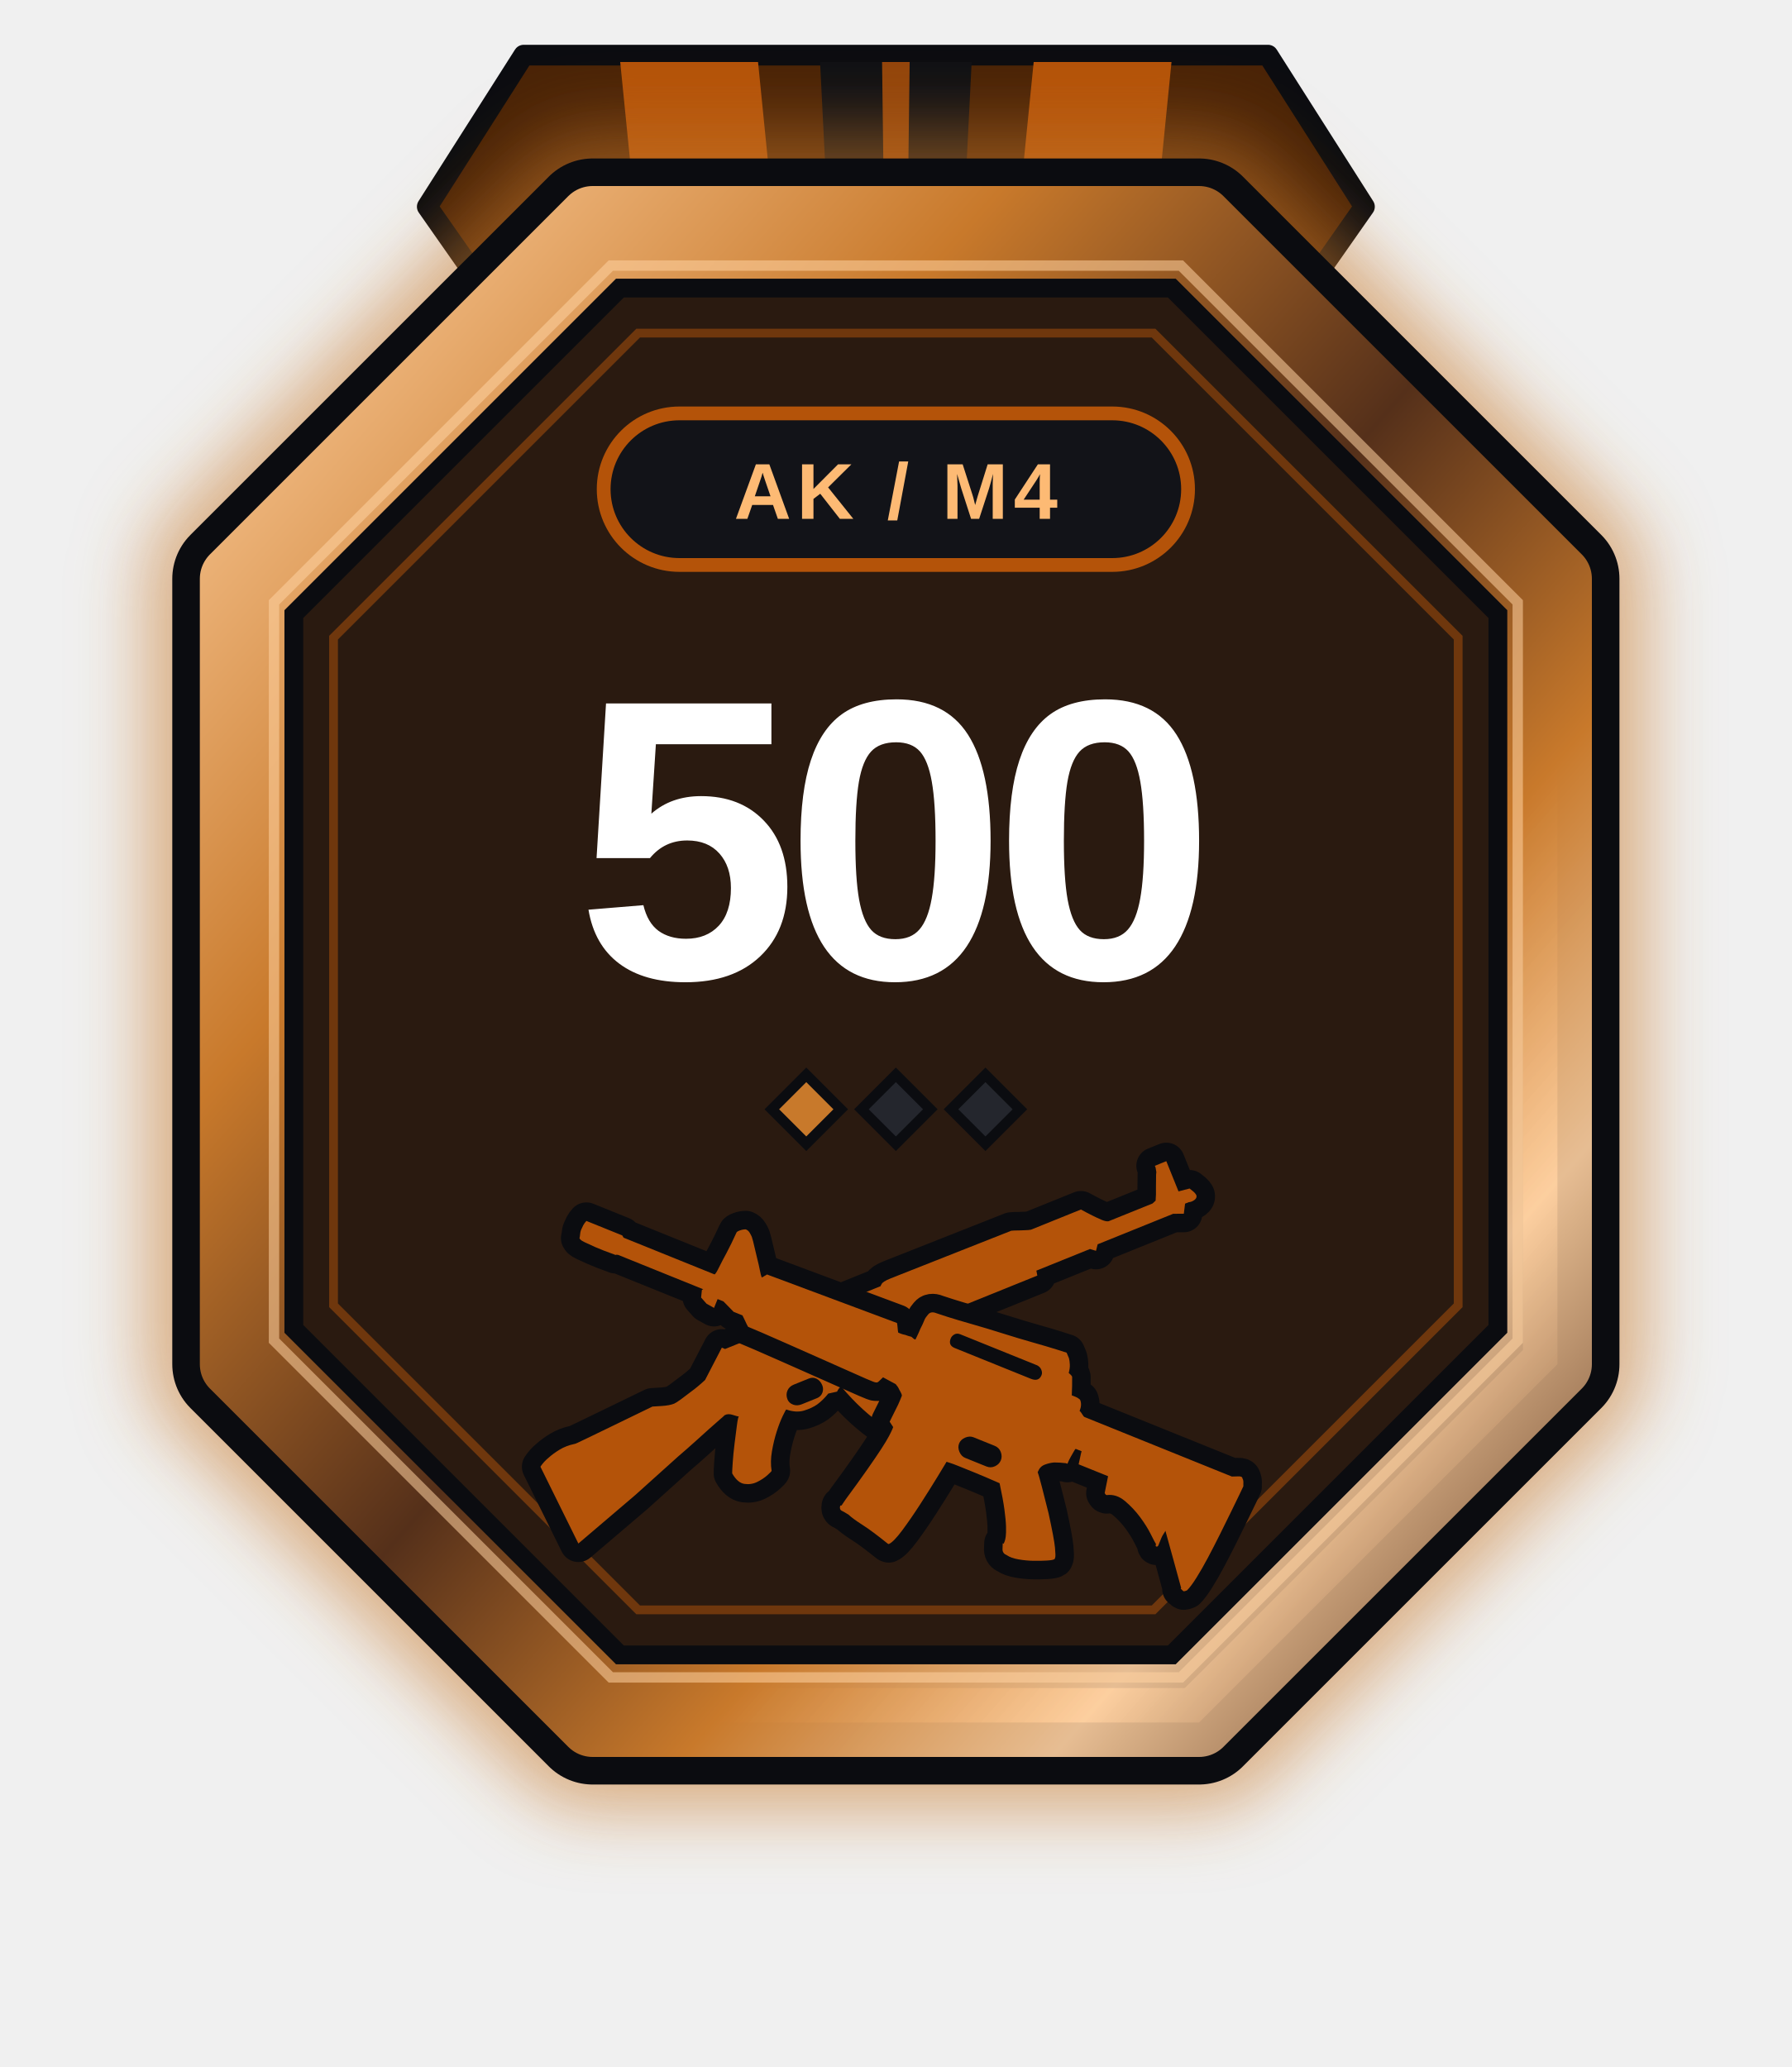
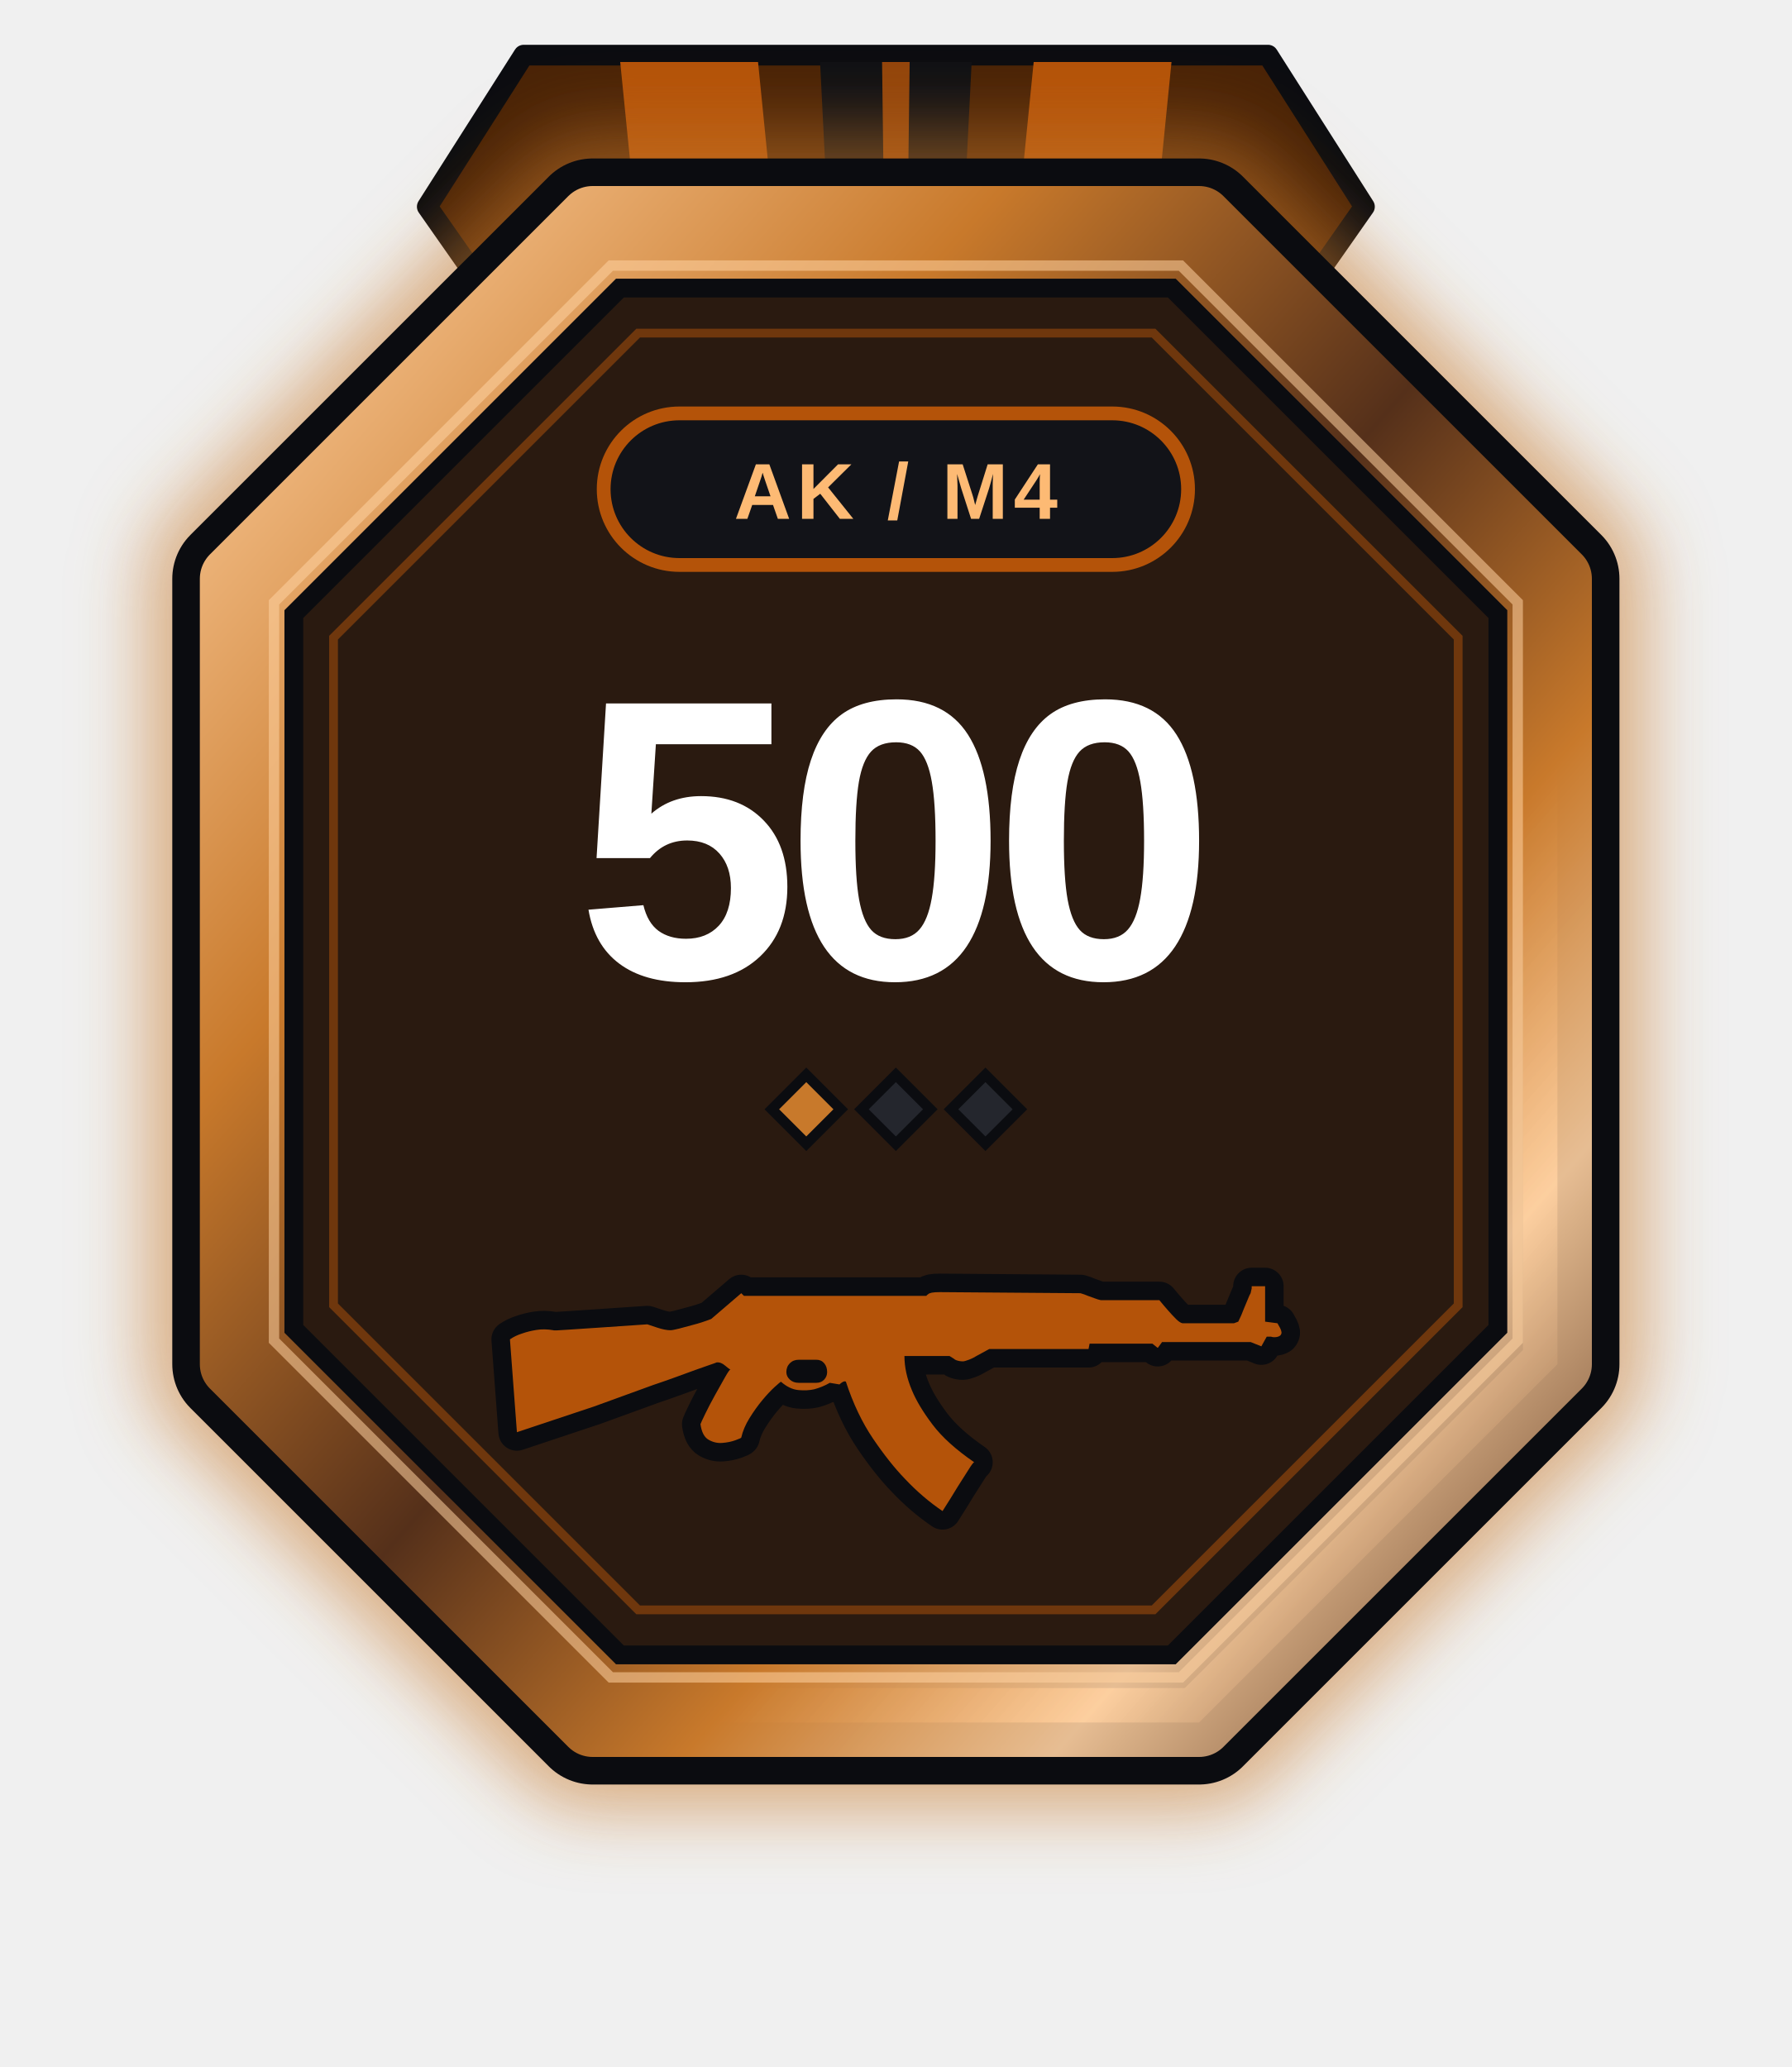
<svg xmlns="http://www.w3.org/2000/svg" width="260" height="300" viewBox="0 0 260 300">
  <defs>
    <linearGradient id="metal" x1="0" y1="0" x2="1" y2="1">
      <stop offset="0" stop-color="#FFD1A1" />
      <stop offset=".28" stop-color="#C8792B" />
      <stop offset=".5" stop-color="#55301A" />
      <stop offset=".68" stop-color="#C8792B" />
      <stop offset=".82" stop-color="#FFD1A1" stop-opacity=".9" />
      <stop offset="1" stop-color="#55301A" />
    </linearGradient>
    <clipPath id="recorte-forma">
      <path d="M86 32 H174 L226 84 V198 L174 250 H86 L34 198 V84 Z" />
    </clipPath>
    <filter id="resplandor-marco" x="-20%" y="-20%" width="140%" height="140%">
      <feGaussianBlur stdDeviation="5" />
    </filter>
  </defs>
  <g id="cinta">
    <path d="M76 8 L184 8 L198 30 L184 50 L76 50 L62 30 Z" fill="#4A2306" stroke="#0B0C10" stroke-width="3" stroke-linejoin="round" />
    <path d="M90 9 L110 9 L114 49 L94 49 Z" fill="#B45309" />
    <path d="M150 9 L170 9 L166 49 L146 49 Z" fill="#B45309" />
    <path d="M119 9 L141 9 L139 49 L121 49 Z" fill="#0F1014" />
    <path d="M128 9 L132 9 L131.5 49 L128.5 49 Z" fill="#B45309" opacity=".8" />
    <rect id="pasador" x="96" y="44" width="68" height="9" rx="4" fill="#C8792B" stroke="#0B0C10" stroke-width="2" />
  </g>
  <g id="forma-octagono">
    <path id="resplandor-marco" d="M86 32 H174 L226 84 V198 L174 250 H86 L34 198 V84 Z" fill="none" stroke="#C8792B" stroke-width="26" stroke-linejoin="round" opacity=".55" filter="url(#resplandor-marco)" />
    <path id="borde-exterior" d="M86 32 H174 L226 84 V198 L174 250 H86 L34 198 V84 Z" fill="#0B0C10" stroke="#0B0C10" stroke-width="18" stroke-linejoin="round" />
    <path id="marco-metal" d="M86 32 H174 L226 84 V198 L174 250 H86 L34 198 V84 Z" fill="url(#metal)" stroke="url(#metal)" stroke-width="10" stroke-linejoin="round" />
    <path id="filete-claro" d="M86 32 H174 L226 84 V198 L174 250 H86 L34 198 V84 Z" transform="translate(7.80 8.46) scale(0.94)" fill="none" stroke="#FFD1A1" stroke-width="1.6" opacity=".55" />
    <path id="cara" d="M86 32 H174 L226 84 V198 L174 250 H86 L34 198 V84 Z" transform="translate(11.70 12.69) scale(0.91)" fill="#2A1A10" stroke="#0B0C10" stroke-width="3" />
    <path id="filete-acento" d="M86 32 H174 L226 84 V198 L174 250 H86 L34 198 V84 Z" transform="translate(19.50 21.15) scale(0.85)" fill="none" stroke="#B45309" stroke-width="1.5" opacity=".5" />
  </g>
  <g id="textos-editables" font-family="Montserrat, Arial, sans-serif" text-anchor="middle">
    <g id="etiqueta">
      <rect x="87.6" y="60" width="84.8" height="22" rx="11" fill="#121318" stroke="#B45309" stroke-width="2" />
      <text x="130" y="75.3" font-size="11.5" font-weight="800" letter-spacing=".8" fill="#FDBA74">AK / M4</text>
    </g>
    <text id="numero" x="130" y="142" font-size="58" font-weight="900" letter-spacing="-2" fill="#FFFFFF">500</text>
  </g>
  <g id="puntos-nivel">
    <path d="M117.0 156 L122.0 161 L117.0 166 L112.0 161 Z" fill="#C8792B" stroke="#0B0C10" stroke-width="1.5" />
    <path d="M130.0 156 L135.0 161 L130.0 166 L125.0 161 Z" fill="#24262D" stroke="#0B0C10" stroke-width="1.5" />
    <path d="M143.0 156 L148.0 161 L143.0 166 L138.0 161 Z" fill="#24262D" stroke="#0B0C10" stroke-width="1.5" />
  </g>
  <g id="icono" opacity="1" transform="translate(130 203) scale(1.12) translate(-130 -204)">
-     <g transform="rotate(-22 130 204)">
-       <g id="silueta-ak47">
-         <path d="M47 -878 Q57 -885 70 -889 Q81 -893 96.0 -895.5 Q111 -898 128 -895 Q128 -894 155.0 -896.0 Q182 -898 215 -900 L303 -906 Q312 -903 321 -900 Q336 -895 346 -895 Q350 -895 362.0 -898.0 Q374 -901 388 -905 Q404 -909 422 -916 L478 -964 L483 -959 L823 -959 Q823 -960 826 -962 Q828 -964 833.0 -965.0 Q838 -966 848 -966 L1110 -964 Q1117 -962 1124 -959 Q1130 -957 1136.5 -954.5 Q1143 -952 1148 -951 L1257 -951 Q1266 -940 1274 -931 Q1281 -923 1288.0 -916.0 Q1295 -909 1300 -908 L1396 -908 L1404 -911 Q1410 -923 1414 -934 Q1418 -943 1421.5 -952.0 Q1425 -961 1427 -964 Q1429 -972 1429 -973 L1429 -977 L1439 -977 L1454 -977 L1454 -918 L1454 -911 L1477 -908 Q1480 -903 1482 -899 Q1484 -895 1484.5 -891.5 Q1485 -888 1482 -885 Q1478 -882 1471 -882 Q1468 -882 1465 -883 L1457 -883 L1447 -865 L1427 -873 L1262 -873 L1254 -862 L1244 -870 L1127 -870 L1125 -860 L940 -860 L918 -848 Q910 -843 902.0 -840.0 Q894 -837 891 -837 Q885 -837 879 -839 Q876 -840 874 -842 L866 -847 L782 -847 Q782 -816 796 -783 Q808 -754 834.5 -719.0 Q861 -684 912 -649 Q910 -649 901.0 -634.5 Q892 -620 881 -603 Q869 -583 853 -558 Q816 -583 783 -618 Q754 -648 723.5 -693.0 Q693 -738 673 -799 Q671 -801 666 -798 Q663 -796 661 -794 L643 -797 Q629 -789 614 -785 Q601 -782 584.5 -783.5 Q568 -785 552 -799 Q551 -799 540.5 -789.5 Q530 -780 517.5 -765.0 Q505 -750 493.5 -731.5 Q482 -713 478 -695 Q478 -694 467.0 -690.0 Q456 -686 442.5 -685.0 Q429 -684 417.0 -691.0 Q405 -698 402 -720 Q403 -723 411.0 -739.5 Q419 -756 429.0 -774.0 Q439 -792 447.5 -807.0 Q456 -822 458 -822 Q456 -822 448.0 -829.0 Q440 -836 432 -835 Q430 -834 419.5 -830.5 Q409 -827 392.5 -821.0 Q376 -815 355.5 -807.5 Q335 -800 314 -793 Q265 -775 204 -753 L60 -705 L47 -878 L47 -878 Z M562 -817 Q562 -809 568.5 -803.0 Q575 -797 585 -797 L618 -797 Q627 -797 632.5 -803.0 Q638 -809 638 -817 Q638 -827 632.5 -833.5 Q627 -840 618 -840 L585 -840 Q575 -840 568.5 -833.5 Q562 -827 562 -817 Z" transform="translate(80.99 251.10) scale(0.06398 0.06398)" fill="#0B0C10" stroke="#0B0C10" stroke-width="75.0" stroke-linejoin="round" />
-         <path d="M47 -878 Q57 -885 70 -889 Q81 -893 96.0 -895.5 Q111 -898 128 -895 Q128 -894 155.0 -896.0 Q182 -898 215 -900 L303 -906 Q312 -903 321 -900 Q336 -895 346 -895 Q350 -895 362.0 -898.0 Q374 -901 388 -905 Q404 -909 422 -916 L478 -964 L483 -959 L823 -959 Q823 -960 826 -962 Q828 -964 833.0 -965.0 Q838 -966 848 -966 L1110 -964 Q1117 -962 1124 -959 Q1130 -957 1136.5 -954.5 Q1143 -952 1148 -951 L1257 -951 Q1266 -940 1274 -931 Q1281 -923 1288.0 -916.0 Q1295 -909 1300 -908 L1396 -908 L1404 -911 Q1410 -923 1414 -934 Q1418 -943 1421.5 -952.0 Q1425 -961 1427 -964 Q1429 -972 1429 -973 L1429 -977 L1439 -977 L1454 -977 L1454 -918 L1454 -911 L1477 -908 Q1480 -903 1482 -899 Q1484 -895 1484.5 -891.5 Q1485 -888 1482 -885 Q1478 -882 1471 -882 Q1468 -882 1465 -883 L1457 -883 L1447 -865 L1427 -873 L1262 -873 L1254 -862 L1244 -870 L1127 -870 L1125 -860 L940 -860 L918 -848 Q910 -843 902.0 -840.0 Q894 -837 891 -837 Q885 -837 879 -839 Q876 -840 874 -842 L866 -847 L782 -847 Q782 -816 796 -783 Q808 -754 834.5 -719.0 Q861 -684 912 -649 Q910 -649 901.0 -634.5 Q892 -620 881 -603 Q869 -583 853 -558 Q816 -583 783 -618 Q754 -648 723.5 -693.0 Q693 -738 673 -799 Q671 -801 666 -798 Q663 -796 661 -794 L643 -797 Q629 -789 614 -785 Q601 -782 584.5 -783.5 Q568 -785 552 -799 Q551 -799 540.5 -789.5 Q530 -780 517.5 -765.0 Q505 -750 493.5 -731.5 Q482 -713 478 -695 Q478 -694 467.0 -690.0 Q456 -686 442.5 -685.0 Q429 -684 417.0 -691.0 Q405 -698 402 -720 Q403 -723 411.0 -739.5 Q419 -756 429.0 -774.0 Q439 -792 447.5 -807.0 Q456 -822 458 -822 Q456 -822 448.0 -829.0 Q440 -836 432 -835 Q430 -834 419.5 -830.5 Q409 -827 392.5 -821.0 Q376 -815 355.5 -807.5 Q335 -800 314 -793 Q265 -775 204 -753 L60 -705 L47 -878 L47 -878 Z M562 -817 Q562 -809 568.5 -803.0 Q575 -797 585 -797 L618 -797 Q627 -797 632.5 -803.0 Q638 -809 638 -817 Q638 -827 632.5 -833.5 Q627 -840 618 -840 L585 -840 Q575 -840 568.5 -833.5 Q562 -827 562 -817 Z" transform="translate(80.99 251.10) scale(0.06398 0.06398)" fill="#B45309" />
-       </g>
-     </g>
-     <g transform="rotate(22 130 204)">
-       <g id="silueta-m4a1">
-         <path d="M1423 -867 Q1425 -862 1425.5 -857.0 Q1426 -852 1426 -848 Q1426 -843 1424 -837 Q1423 -834 1423 -832 Q1422 -831 1420.0 -830.0 Q1418 -829 1411.0 -828.5 Q1404 -828 1389.5 -827.5 Q1375 -827 1350 -828 L1348 -828 L1347 -829 Q1346 -829 1345.0 -829.5 Q1344 -830 1343 -830 L1170 -830 L1172 -828 L1168 -814 L1154 -807 L1138 -805 L1138 -823 L1126 -823 L1101 -812 L1083 -812 Q1082 -811 1079.0 -808.5 Q1076 -806 1073 -803 Q1069 -799 1065 -796 Q1058 -796 1036.0 -795.5 Q1014 -795 985.5 -794.0 Q957 -793 925.0 -792.0 Q893 -791 866.0 -790.0 Q839 -789 821.0 -788.5 Q803 -788 802 -789 Q799 -789 797.0 -794.0 Q795 -799 793 -803 Q791 -803 779.5 -801.5 Q768 -800 766 -800 Q760 -797 756 -793 Q747 -786 747 -784 Q747 -783 747.0 -774.5 Q747 -766 748 -756 L750 -730 L740 -723 L740 -718 Q740 -714 741.0 -704.0 Q742 -694 745.5 -676.0 Q749 -658 755.5 -630.0 Q762 -602 772 -563 L775 -549 Q776 -549 777 -548 L777 -547 Q777 -545 775 -542 Q773 -540 770.0 -540.0 Q767 -540 756 -538 Q746 -534 724.5 -530.0 Q703 -526 667 -515 L665 -515 Q658 -522 651.0 -549.0 Q644 -576 638.0 -607.5 Q632 -639 627.5 -666.0 Q623 -693 622 -700 Q620 -700 615.0 -700.5 Q610 -701 598.0 -701.0 Q586 -701 566.0 -701.0 Q546 -701 514 -700 Q497 -675 487.0 -657.5 Q477 -640 472.0 -628.5 Q467 -617 465.5 -611.0 Q464 -605 464 -602 L464 -597 L466 -597 L462 -586 Q459 -579 450 -579 Q441 -577 427.0 -580.0 Q413 -583 400.0 -588.0 Q387 -593 376.5 -598.0 Q366 -603 364 -606 L364 -609 Q364 -612 371.5 -626.5 Q379 -641 407 -682 Q423 -704 437.0 -723.0 Q451 -742 455 -746 L455 -748 Q455 -758 448.0 -764.5 Q441 -771 433 -775 Q423 -779 412 -782 L409 -782 Q409 -790 408 -797 Q407 -803 406.5 -808.0 Q406 -813 405 -814 L393 -814 Q393 -813 392.5 -809.5 Q392 -806 391 -801 L389 -789 L329 -789 Q329 -788 323 -757 L320 -755 L318 -755 Q302 -764 282.0 -757.5 Q262 -751 244.0 -740.0 Q226 -729 213.0 -717.5 Q200 -706 197 -704 Q197 -700 195 -700 Q192 -700 192 -704 L192 -714 L192 -718 Q192 -723 191.0 -727.5 Q190 -732 190 -734 Q188 -731 177.0 -717.0 Q166 -703 154 -687 L122 -645 L122 -643 Q120 -643 118.5 -642.0 Q117 -641 115 -641 Q113 -642 111 -644 L110 -645 Q106 -654 102.5 -673.5 Q99 -693 96.5 -717.0 Q94 -741 92.0 -766.5 Q90 -792 88.5 -813.5 Q87 -835 86.0 -850.0 Q85 -865 85 -867 Q86 -869 87 -872 Q89 -878 92 -880 Q94 -884 100.5 -881.0 Q107 -878 112 -876 L412 -876 Q414 -876 418.5 -879.5 Q423 -883 425 -883 Q425 -896 432 -903 Q437 -905 442.0 -905.0 Q447 -905 450 -905 Q450 -906 452.0 -911.0 Q454 -916 456 -922 Q459 -929 462 -937 Q462 -939 471 -942 Q472 -951 475.0 -957.5 Q478 -964 481 -968 Q485 -972 489 -976 Q490 -976 509.0 -974.5 Q528 -973 555.5 -970.0 Q583 -967 615.0 -964.5 Q647 -962 675.0 -959.0 Q703 -956 722.5 -954.5 Q742 -953 745 -953 Q756 -953 758.5 -945.0 Q761 -937 761 -935 Q761 -923 762 -914 Q762 -906 762.5 -899.5 Q763 -893 763 -892 L766 -892 L772 -894 Q779 -893 784 -893 Q789 -892 792.5 -892.0 Q796 -892 798 -892 Q799 -893 803 -901 Q805 -905 807 -908 L1069 -901 Q1070 -899 1072 -897 Q1073 -895 1076 -892 Q1079 -895 1084.5 -903.5 Q1090 -912 1097.0 -921.5 Q1104 -931 1110.5 -940.5 Q1117 -950 1122 -956 Q1125 -959 1129.0 -962.0 Q1133 -965 1138 -965 Q1143 -963 1147.5 -959.0 Q1152 -955 1152 -953 Q1153 -929 1155 -910 Q1157 -893 1158.0 -879.0 Q1159 -865 1161 -864 L1346 -864 L1350 -867 L1421 -867 L1423 -867 L1423 -867 Z M592 -720 Q600 -720 606.5 -726.5 Q613 -733 613 -741 Q613 -749 606.5 -755.5 Q600 -762 592 -762 L549 -762 Q540 -762 534.0 -755.5 Q528 -749 528 -741 Q528 -733 534.0 -726.5 Q540 -720 549 -720 L592 -720 L592 -720 Z M688 -905 Q702 -905 702 -919 Q702 -924 698.5 -928.5 Q695 -933 688 -933 L533 -933 Q526 -933 521.5 -928.5 Q517 -924 517 -919 Q517 -905 533 -905 L688 -905 L688 -905 Z" transform="translate(181.83 257.15) scale(-0.06861 0.06861)" fill="#0B0C10" stroke="#0B0C10" stroke-width="70.0" stroke-linejoin="round" />
-         <path d="M1423 -867 Q1425 -862 1425.5 -857.0 Q1426 -852 1426 -848 Q1426 -843 1424 -837 Q1423 -834 1423 -832 Q1422 -831 1420.0 -830.0 Q1418 -829 1411.0 -828.5 Q1404 -828 1389.5 -827.5 Q1375 -827 1350 -828 L1348 -828 L1347 -829 Q1346 -829 1345.0 -829.5 Q1344 -830 1343 -830 L1170 -830 L1172 -828 L1168 -814 L1154 -807 L1138 -805 L1138 -823 L1126 -823 L1101 -812 L1083 -812 Q1082 -811 1079.0 -808.5 Q1076 -806 1073 -803 Q1069 -799 1065 -796 Q1058 -796 1036.0 -795.5 Q1014 -795 985.5 -794.0 Q957 -793 925.0 -792.0 Q893 -791 866.0 -790.0 Q839 -789 821.0 -788.5 Q803 -788 802 -789 Q799 -789 797.0 -794.0 Q795 -799 793 -803 Q791 -803 779.5 -801.5 Q768 -800 766 -800 Q760 -797 756 -793 Q747 -786 747 -784 Q747 -783 747.0 -774.5 Q747 -766 748 -756 L750 -730 L740 -723 L740 -718 Q740 -714 741.0 -704.0 Q742 -694 745.5 -676.0 Q749 -658 755.5 -630.0 Q762 -602 772 -563 L775 -549 Q776 -549 777 -548 L777 -547 Q777 -545 775 -542 Q773 -540 770.0 -540.0 Q767 -540 756 -538 Q746 -534 724.5 -530.0 Q703 -526 667 -515 L665 -515 Q658 -522 651.0 -549.0 Q644 -576 638.0 -607.5 Q632 -639 627.5 -666.0 Q623 -693 622 -700 Q620 -700 615.0 -700.5 Q610 -701 598.0 -701.0 Q586 -701 566.0 -701.0 Q546 -701 514 -700 Q497 -675 487.0 -657.5 Q477 -640 472.0 -628.5 Q467 -617 465.5 -611.0 Q464 -605 464 -602 L464 -597 L466 -597 L462 -586 Q459 -579 450 -579 Q441 -577 427.0 -580.0 Q413 -583 400.0 -588.0 Q387 -593 376.5 -598.0 Q366 -603 364 -606 L364 -609 Q364 -612 371.5 -626.5 Q379 -641 407 -682 Q423 -704 437.0 -723.0 Q451 -742 455 -746 L455 -748 Q455 -758 448.0 -764.5 Q441 -771 433 -775 Q423 -779 412 -782 L409 -782 Q409 -790 408 -797 Q407 -803 406.5 -808.0 Q406 -813 405 -814 L393 -814 Q393 -813 392.5 -809.5 Q392 -806 391 -801 L389 -789 L329 -789 Q329 -788 323 -757 L320 -755 L318 -755 Q302 -764 282.0 -757.5 Q262 -751 244.0 -740.0 Q226 -729 213.0 -717.5 Q200 -706 197 -704 Q197 -700 195 -700 Q192 -700 192 -704 L192 -714 L192 -718 Q192 -723 191.0 -727.5 Q190 -732 190 -734 Q188 -731 177.0 -717.0 Q166 -703 154 -687 L122 -645 L122 -643 Q120 -643 118.5 -642.0 Q117 -641 115 -641 Q113 -642 111 -644 L110 -645 Q106 -654 102.5 -673.5 Q99 -693 96.5 -717.0 Q94 -741 92.0 -766.5 Q90 -792 88.5 -813.5 Q87 -835 86.0 -850.0 Q85 -865 85 -867 Q86 -869 87 -872 Q89 -878 92 -880 Q94 -884 100.5 -881.0 Q107 -878 112 -876 L412 -876 Q414 -876 418.5 -879.5 Q423 -883 425 -883 Q425 -896 432 -903 Q437 -905 442.0 -905.0 Q447 -905 450 -905 Q450 -906 452.0 -911.0 Q454 -916 456 -922 Q459 -929 462 -937 Q462 -939 471 -942 Q472 -951 475.0 -957.5 Q478 -964 481 -968 Q485 -972 489 -976 Q490 -976 509.0 -974.5 Q528 -973 555.5 -970.0 Q583 -967 615.0 -964.5 Q647 -962 675.0 -959.0 Q703 -956 722.5 -954.5 Q742 -953 745 -953 Q756 -953 758.5 -945.0 Q761 -937 761 -935 Q761 -923 762 -914 Q762 -906 762.5 -899.5 Q763 -893 763 -892 L766 -892 L772 -894 Q779 -893 784 -893 Q789 -892 792.5 -892.0 Q796 -892 798 -892 Q799 -893 803 -901 Q805 -905 807 -908 L1069 -901 Q1070 -899 1072 -897 Q1073 -895 1076 -892 Q1079 -895 1084.5 -903.5 Q1090 -912 1097.0 -921.5 Q1104 -931 1110.5 -940.5 Q1117 -950 1122 -956 Q1125 -959 1129.0 -962.0 Q1133 -965 1138 -965 Q1143 -963 1147.5 -959.0 Q1152 -955 1152 -953 Q1153 -929 1155 -910 Q1157 -893 1158.0 -879.0 Q1159 -865 1161 -864 L1346 -864 L1350 -867 L1421 -867 L1423 -867 L1423 -867 Z M592 -720 Q600 -720 606.5 -726.5 Q613 -733 613 -741 Q613 -749 606.5 -755.5 Q600 -762 592 -762 L549 -762 Q540 -762 534.0 -755.5 Q528 -749 528 -741 Q528 -733 534.0 -726.5 Q540 -720 549 -720 L592 -720 L592 -720 Z M688 -905 Q702 -905 702 -919 Q702 -924 698.5 -928.5 Q695 -933 688 -933 L533 -933 Q526 -933 521.5 -928.5 Q517 -924 517 -919 Q517 -905 533 -905 L688 -905 L688 -905 Z" transform="translate(181.83 257.15) scale(-0.06861 0.06861)" fill="#B45309" />
-       </g>
+     <g id="silueta-ak47">
+       <path d="M47 -878 Q57 -885 70 -889 Q81 -893 96.0 -895.5 Q111 -898 128 -895 Q128 -894 155.0 -896.0 Q182 -898 215 -900 L303 -906 Q312 -903 321 -900 Q336 -895 346 -895 Q350 -895 362.0 -898.0 Q374 -901 388 -905 Q404 -909 422 -916 L478 -964 L483 -959 L823 -959 Q823 -960 826 -962 Q828 -964 833.0 -965.0 Q838 -966 848 -966 L1110 -964 Q1117 -962 1124 -959 Q1130 -957 1136.5 -954.5 Q1143 -952 1148 -951 L1257 -951 Q1266 -940 1274 -931 Q1281 -923 1288.0 -916.0 Q1295 -909 1300 -908 L1396 -908 L1404 -911 Q1410 -923 1414 -934 Q1418 -943 1421.5 -952.0 Q1425 -961 1427 -964 Q1429 -972 1429 -973 L1429 -977 L1439 -977 L1454 -977 L1454 -918 L1454 -911 L1477 -908 Q1480 -903 1482 -899 Q1484 -895 1484.5 -891.5 Q1485 -888 1482 -885 Q1478 -882 1471 -882 Q1468 -882 1465 -883 L1457 -883 L1447 -865 L1427 -873 L1262 -873 L1254 -862 L1244 -870 L1127 -870 L1125 -860 L940 -860 L918 -848 Q910 -843 902.0 -840.0 Q894 -837 891 -837 Q885 -837 879 -839 Q876 -840 874 -842 L866 -847 L782 -847 Q782 -816 796 -783 Q808 -754 834.5 -719.0 Q861 -684 912 -649 Q910 -649 901.0 -634.5 Q892 -620 881 -603 Q869 -583 853 -558 Q816 -583 783 -618 Q754 -648 723.5 -693.0 Q693 -738 673 -799 Q671 -801 666 -798 Q663 -796 661 -794 L643 -797 Q629 -789 614 -785 Q601 -782 584.5 -783.5 Q568 -785 552 -799 Q551 -799 540.5 -789.5 Q530 -780 517.5 -765.0 Q505 -750 493.5 -731.5 Q482 -713 478 -695 Q478 -694 467.0 -690.0 Q456 -686 442.5 -685.0 Q429 -684 417.0 -691.0 Q405 -698 402 -720 Q403 -723 411.0 -739.5 Q419 -756 429.0 -774.0 Q439 -792 447.5 -807.0 Q456 -822 458 -822 Q456 -822 448.0 -829.0 Q440 -836 432 -835 Q430 -834 419.5 -830.5 Q409 -827 392.5 -821.0 Q376 -815 355.5 -807.5 Q335 -800 314 -793 Q265 -775 204 -753 L60 -705 L47 -878 L47 -878 Z M562 -817 Q562 -809 568.5 -803.0 Q575 -797 585 -797 L618 -797 Q627 -797 632.5 -803.0 Q638 -809 638 -817 Q638 -827 632.5 -833.5 Q627 -840 618 -840 L585 -840 Q575 -840 568.5 -833.5 Q562 -827 562 -817 Z" transform="translate(76.73 257.37) scale(0.06954 0.06954)" fill="#0B0C10" stroke="#0B0C10" stroke-width="69.0" stroke-linejoin="round" />
+       <path d="M47 -878 Q57 -885 70 -889 Q81 -893 96.0 -895.5 Q111 -898 128 -895 Q128 -894 155.0 -896.0 Q182 -898 215 -900 L303 -906 Q312 -903 321 -900 Q336 -895 346 -895 Q350 -895 362.0 -898.0 Q374 -901 388 -905 Q404 -909 422 -916 L478 -964 L483 -959 L823 -959 Q823 -960 826 -962 Q828 -964 833.0 -965.0 Q838 -966 848 -966 L1110 -964 Q1117 -962 1124 -959 Q1130 -957 1136.5 -954.5 Q1143 -952 1148 -951 L1257 -951 Q1266 -940 1274 -931 Q1281 -923 1288.0 -916.0 Q1295 -909 1300 -908 L1396 -908 L1404 -911 Q1410 -923 1414 -934 Q1418 -943 1421.5 -952.0 Q1425 -961 1427 -964 Q1429 -972 1429 -973 L1429 -977 L1439 -977 L1454 -977 L1454 -918 L1454 -911 L1477 -908 Q1480 -903 1482 -899 Q1484 -895 1484.5 -891.5 Q1485 -888 1482 -885 Q1478 -882 1471 -882 Q1468 -882 1465 -883 L1457 -883 L1447 -865 L1427 -873 L1262 -873 L1254 -862 L1244 -870 L1127 -870 L1125 -860 L940 -860 L918 -848 Q910 -843 902.0 -840.0 Q894 -837 891 -837 Q885 -837 879 -839 Q876 -840 874 -842 L866 -847 L782 -847 Q782 -816 796 -783 Q808 -754 834.5 -719.0 Q861 -684 912 -649 Q910 -649 901.0 -634.5 Q892 -620 881 -603 Q869 -583 853 -558 Q816 -583 783 -618 Q754 -648 723.5 -693.0 Q693 -738 673 -799 Q671 -801 666 -798 Q663 -796 661 -794 L643 -797 Q629 -789 614 -785 Q601 -782 584.5 -783.5 Q568 -785 552 -799 Q551 -799 540.5 -789.5 Q530 -780 517.5 -765.0 Q505 -750 493.5 -731.5 Q482 -713 478 -695 Q478 -694 467.0 -690.0 Q456 -686 442.5 -685.0 Q429 -684 417.0 -691.0 Q405 -698 402 -720 Q403 -723 411.0 -739.5 Q419 -756 429.0 -774.0 Q439 -792 447.5 -807.0 Q456 -822 458 -822 Q456 -822 448.0 -829.0 Q440 -836 432 -835 Q430 -834 419.5 -830.5 Q409 -827 392.5 -821.0 Q376 -815 355.5 -807.5 Q335 -800 314 -793 Q265 -775 204 -753 L60 -705 L47 -878 L47 -878 Z M562 -817 Q562 -809 568.5 -803.0 Q575 -797 585 -797 L618 -797 Q627 -797 632.5 -803.0 Q638 -809 638 -817 Q638 -827 632.5 -833.5 Q627 -840 618 -840 L585 -840 Q575 -840 568.5 -833.5 Q562 -827 562 -817 Z" transform="translate(76.73 257.37) scale(0.06954 0.06954)" fill="#B45309" />
    </g>
  </g>
</svg>
